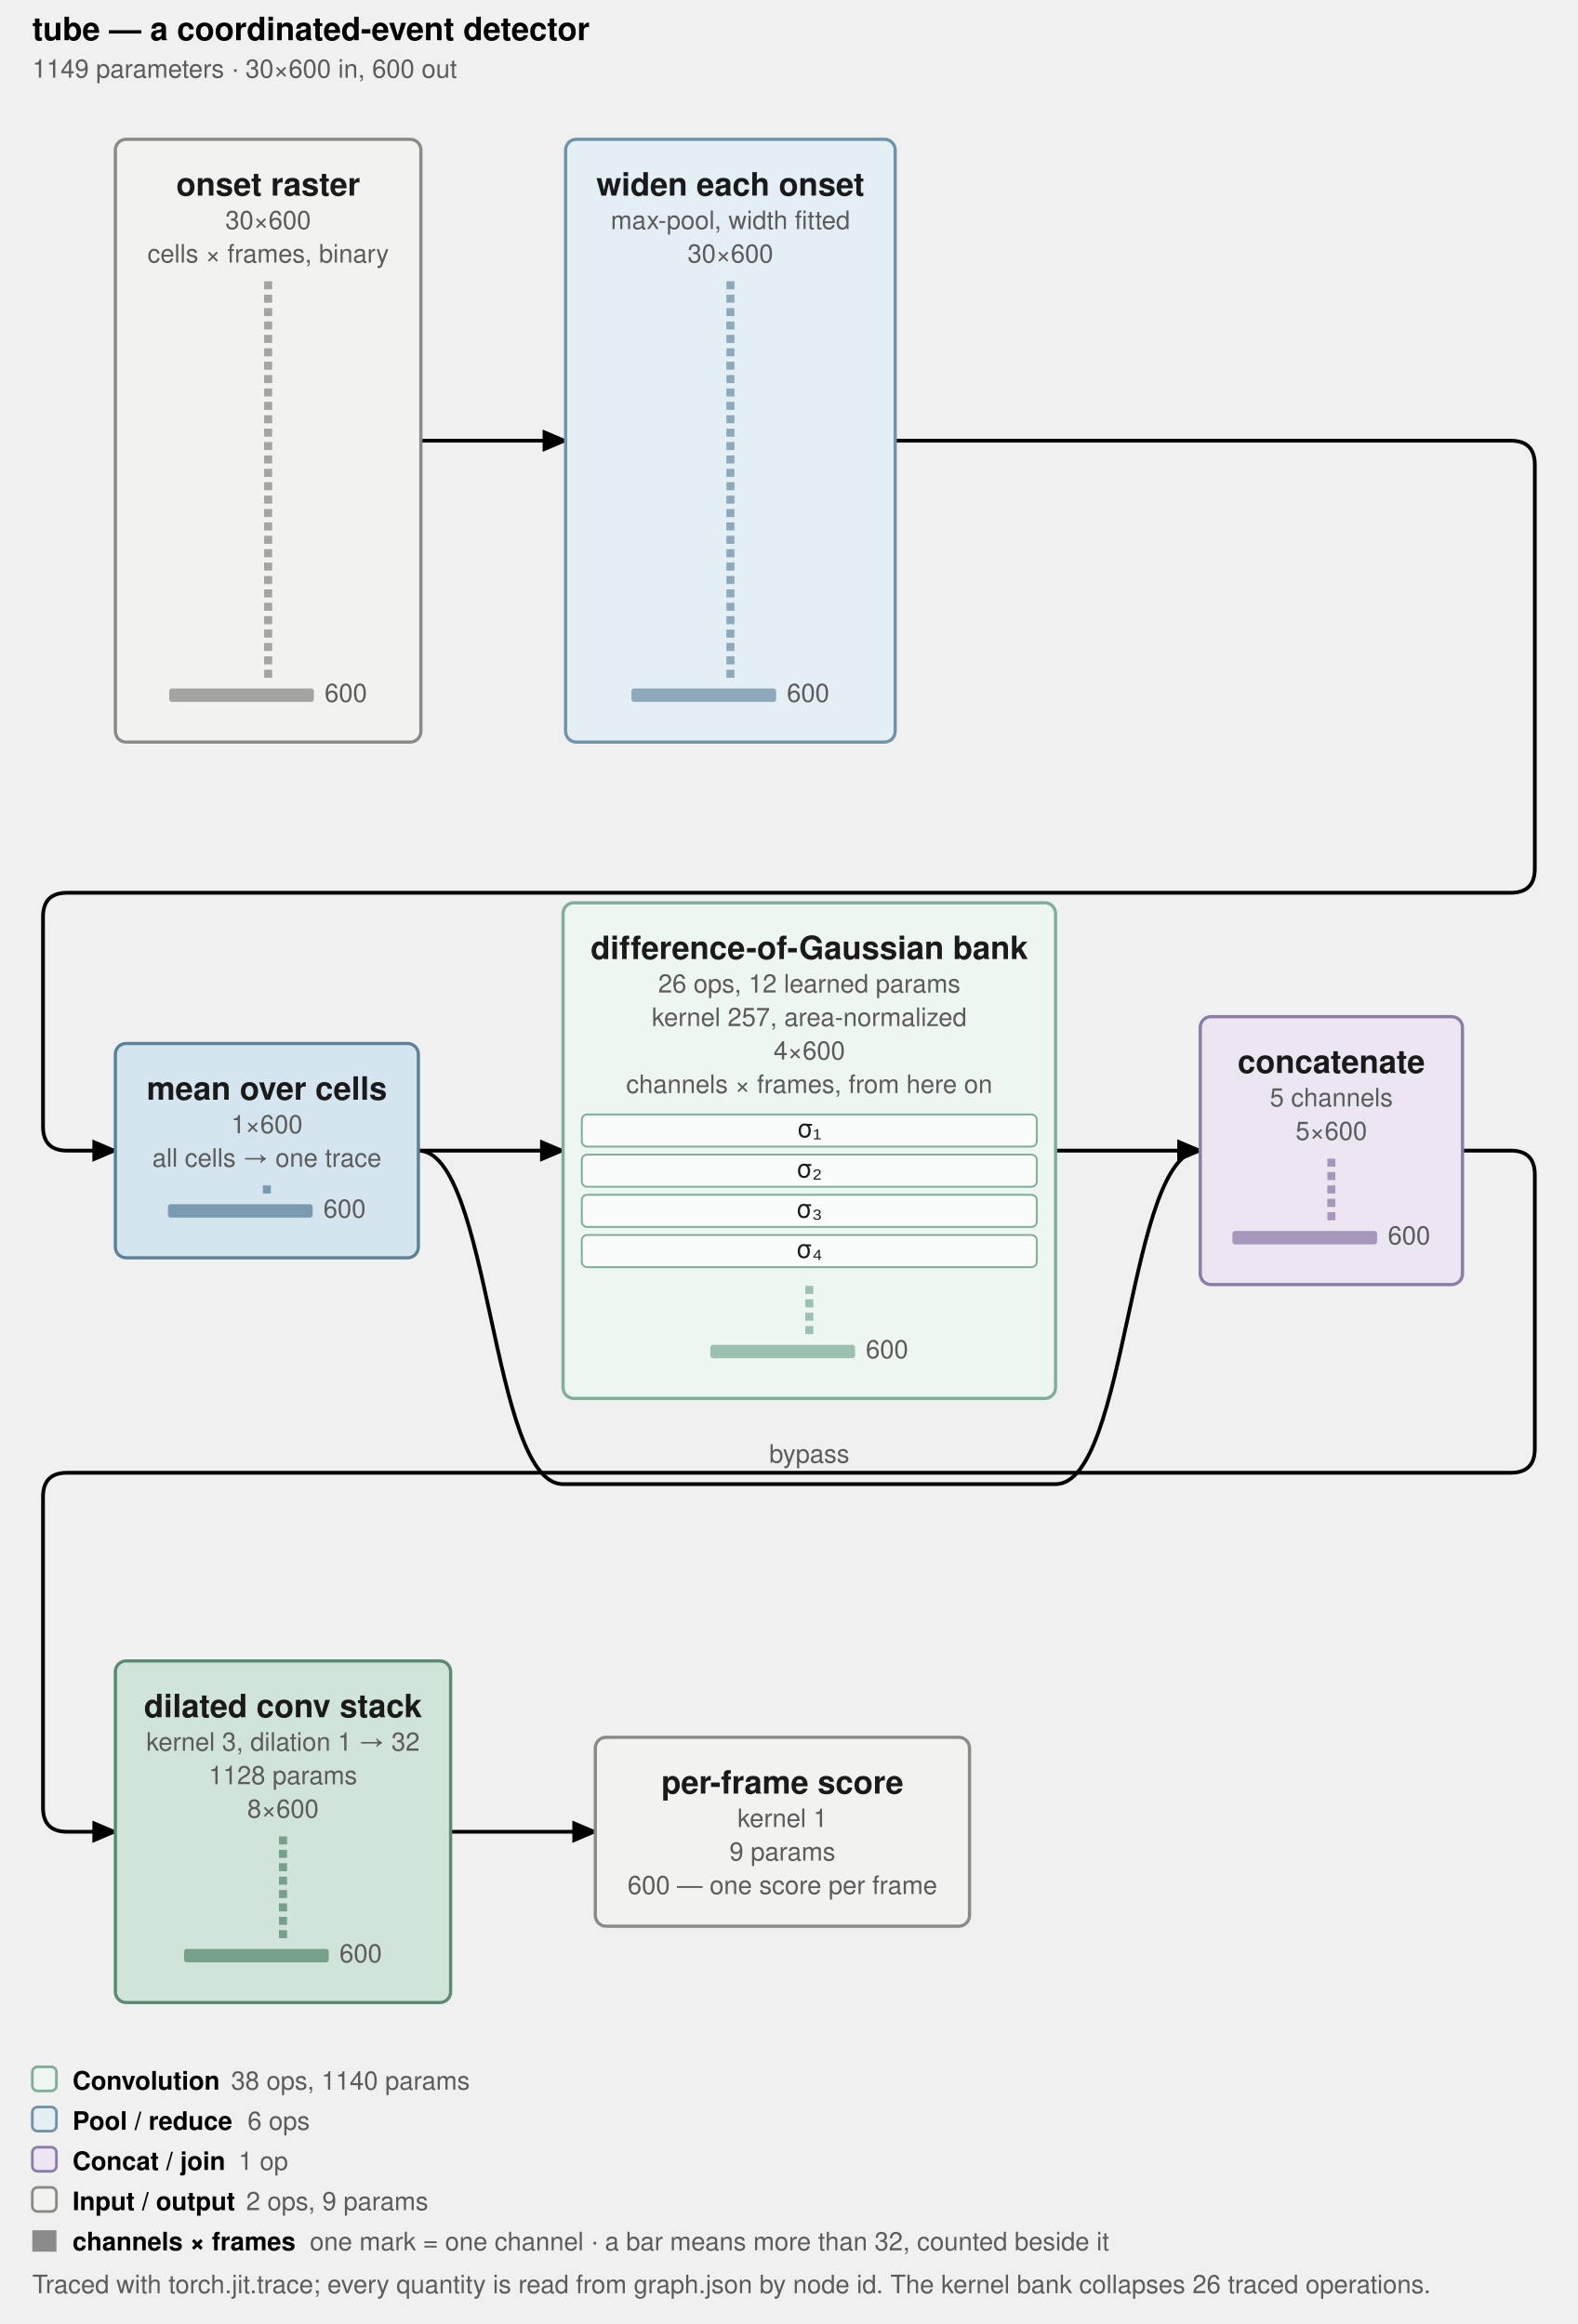
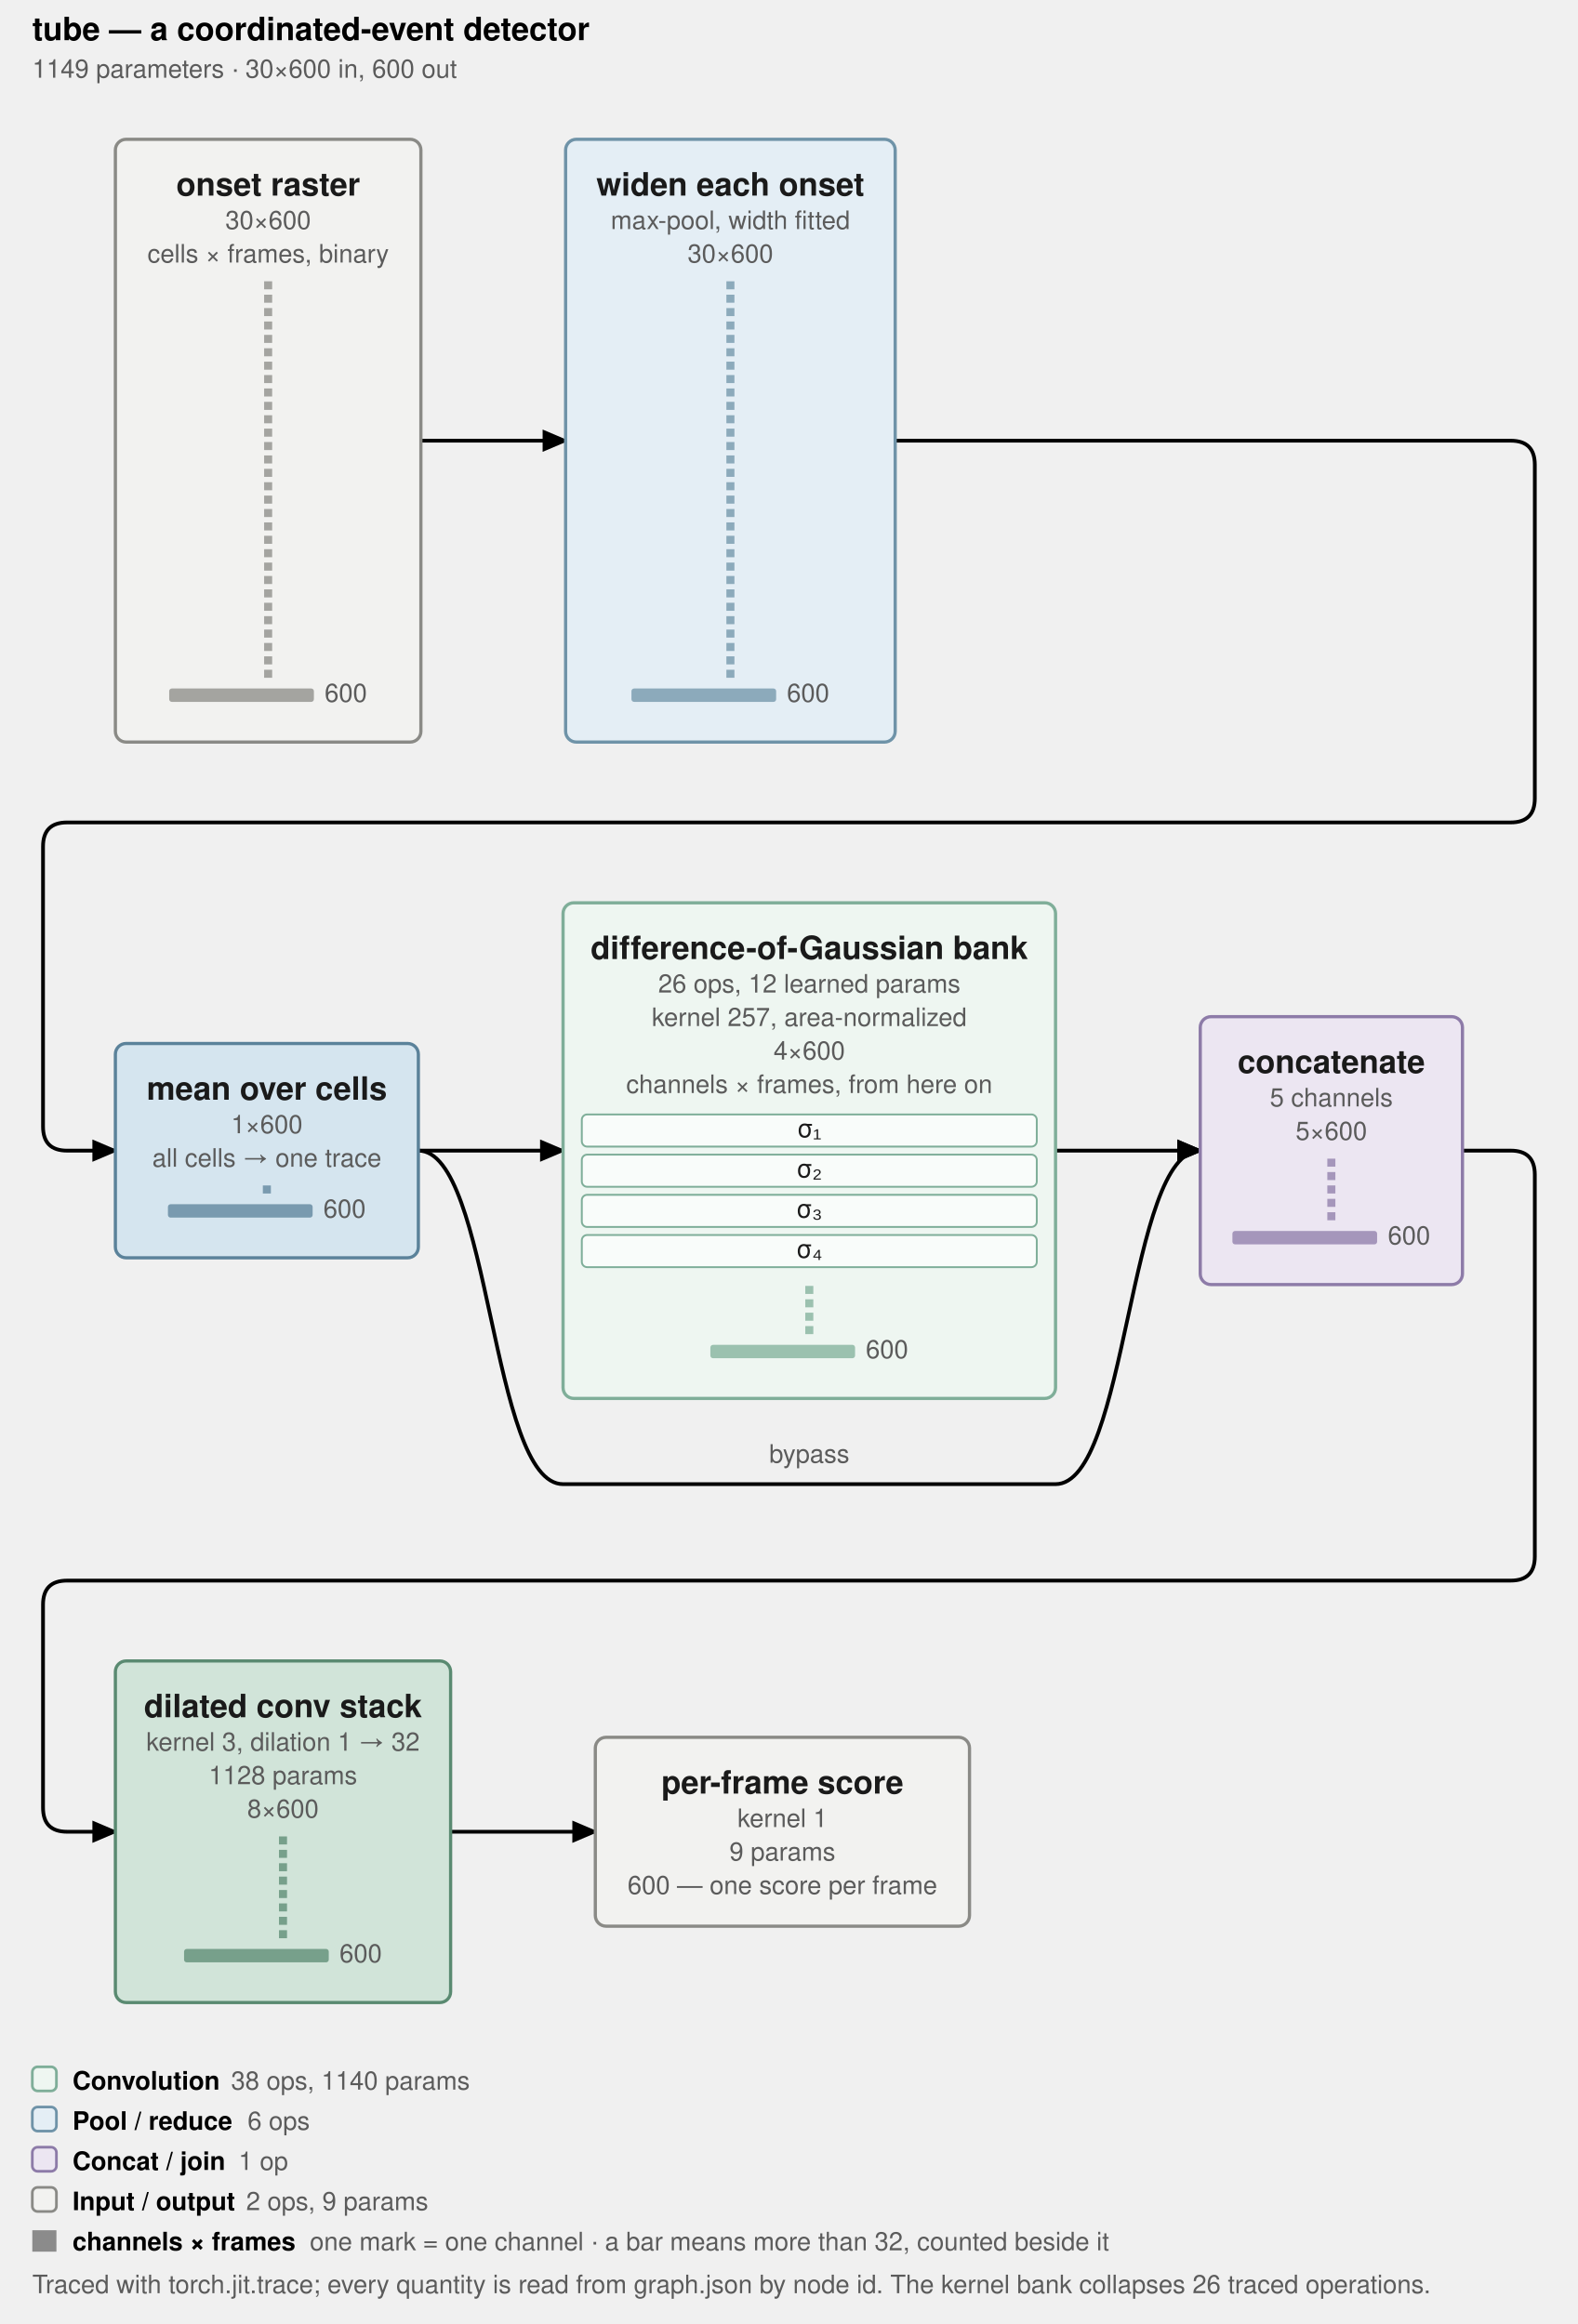
<svg xmlns="http://www.w3.org/2000/svg" class="draughtsman" role="img" aria-label="tube — a coordinated-event detector" viewBox="0 0 588.69 867.5" width="6in" height="8.84in">
  <defs>
    <marker id="ds-arrow" viewBox="0 0 8 8" refX="7" refY="4" markerWidth="7" markerHeight="7" orient="auto-start-reverse">
      <path d="M0 0.6 L8 4 L0 7.4 Z" style="fill:currentColor" />
    </marker>
  </defs>
  <text class="ds-title" x="12" y="15" style="font-family:'Helvetica Neue', Helvetica, Arial, sans-serif;font-size:12.0px;font-weight:600;fill:currentColor">tube — a coordinated-event detector</text>
  <text class="ds-subtitle" x="12" y="29" style="font-family:'Helvetica Neue', Helvetica, Arial, sans-serif;font-size:9.5px;fill:currentColor;opacity:0.62">1149 parameters · 30×600 in, 600 out</text>
  <g class="ds-body" transform="translate(0 36)">
    <path class="ds-edge ds-edge-solid" data-from="raster" data-to="widen" d="M157.01 128.5 C184.01 128.5 184.01 128.5 211.01 128.5" style="fill:none;stroke:currentColor;stroke-width:1.4" marker-end="url(#ds-arrow)" />
-     <path class="ds-edge ds-edge-solid" data-from="widen" data-to="mean" d="M334 128.5 L563.69 128.5 Q572.69 128.5 572.69 137.5 L572.69 288.25 Q572.69 297.25 563.69 297.25 L25 297.25 Q16 297.25 16 306.25 L16 384.51 Q16 393.51 25 393.51 L43 393.51" style="fill:none;stroke:currentColor;stroke-width:1.4" marker-end="url(#ds-arrow)" />
+     <path class="ds-edge ds-edge-solid" data-from="widen" data-to="mean" d="M334 128.5 L563.69 128.5 Q572.69 128.5 572.69 137.5 L572.69 262 Q572.69 271 563.69 271 L25 271 Q16 271 16 280 L16 384.51 Q16 393.51 25 393.51 L43 393.51" style="fill:none;stroke:currentColor;stroke-width:1.4" marker-end="url(#ds-arrow)" />
    <path class="ds-edge ds-edge-solid" data-from="mean" data-to="concat" d="M156.06 393.51 C183.06 393.51 183.06 518 210.06 518 C301.95 518 301.95 518 393.84 518 C420.84 518 420.84 393.5 447.84 393.5" style="fill:none;stroke:currentColor;stroke-width:1.4" marker-end="url(#ds-arrow)" />
    <text class="ds-edge-label" x="301.96" y="510" text-anchor="middle" style="font-family:'Helvetica Neue', Helvetica, Arial, sans-serif;font-size:9.5px;fill:currentColor;opacity:0.62">bypass</text>
    <path class="ds-edge ds-edge-solid" data-from="mean" data-to="dog" d="M156.06 393.51 C183.06 393.51 183.06 393.5 210.06 393.5" style="fill:none;stroke:currentColor;stroke-width:1.4" marker-end="url(#ds-arrow)" />
    <path class="ds-edge ds-edge-solid" data-from="dog" data-to="concat" d="M393.84 393.5 C420.84 393.5 420.84 393.5 447.84 393.5" style="fill:none;stroke:currentColor;stroke-width:1.4" marker-end="url(#ds-arrow)" />
-     <path class="ds-edge ds-edge-solid" data-from="concat" data-to="head" d="M545.69 393.5 L563.69 393.5 Q572.69 393.5 572.69 402.5 L572.69 504.75 Q572.69 513.75 563.69 513.75 L25 513.75 Q16 513.75 16 522.75 L16 638.75 Q16 647.75 25 647.75 L43 647.75" style="fill:none;stroke:currentColor;stroke-width:1.4" marker-end="url(#ds-arrow)" />
+     <path class="ds-edge ds-edge-solid" data-from="concat" data-to="head" d="M545.69 393.5 L563.69 393.5 Q572.69 393.5 572.69 402.5 L572.69 545 Q572.69 554 563.69 554 L25 554 Q16 554 16 563 L16 638.75 Q16 647.75 25 647.75 L43 647.75" style="fill:none;stroke:currentColor;stroke-width:1.4" marker-end="url(#ds-arrow)" />
    <path class="ds-edge ds-edge-solid" data-from="head" data-to="score" d="M168.1 647.75 C195.1 647.75 195.1 647.75 222.1 647.75" style="fill:none;stroke:currentColor;stroke-width:1.4" marker-end="url(#ds-arrow)" />
    <g class="ds-stage ds-kind-input" data-stage="raster">
      <rect x="43" y="16" width="114.01" height="225" rx="4" style="fill:#f2f2f0;stroke:#8a8a86;stroke-width:1.2" />
      <text x="100.01" y="37" text-anchor="middle" style="font-family:'Helvetica Neue', Helvetica, Arial, sans-serif;font-size:12.0px;font-weight:600;fill:#1a1a1a">onset raster</text>
      <text x="100.01" y="49.5" text-anchor="middle" style="font-family:'Helvetica Neue', Helvetica, Arial, sans-serif;font-size:9.5px;fill:#5b5b5b">30×600</text>
      <text x="100.01" y="62" text-anchor="middle" style="font-family:'Helvetica Neue', Helvetica, Arial, sans-serif;font-size:9.5px;fill:#5b5b5b">cells × frames, binary</text>
      <rect class="ds-mark" x="98.51" y="69" width="3" height="3" style="fill:#8a8a86;fill-opacity:0.75" />
      <rect class="ds-mark" x="98.51" y="74" width="3" height="3" style="fill:#8a8a86;fill-opacity:0.75" />
      <rect class="ds-mark" x="98.51" y="79" width="3" height="3" style="fill:#8a8a86;fill-opacity:0.75" />
      <rect class="ds-mark" x="98.51" y="84" width="3" height="3" style="fill:#8a8a86;fill-opacity:0.75" />
      <rect class="ds-mark" x="98.51" y="89" width="3" height="3" style="fill:#8a8a86;fill-opacity:0.75" />
      <rect class="ds-mark" x="98.51" y="94" width="3" height="3" style="fill:#8a8a86;fill-opacity:0.75" />
      <rect class="ds-mark" x="98.51" y="99" width="3" height="3" style="fill:#8a8a86;fill-opacity:0.75" />
      <rect class="ds-mark" x="98.51" y="104" width="3" height="3" style="fill:#8a8a86;fill-opacity:0.75" />
      <rect class="ds-mark" x="98.51" y="109" width="3" height="3" style="fill:#8a8a86;fill-opacity:0.75" />
      <rect class="ds-mark" x="98.51" y="114" width="3" height="3" style="fill:#8a8a86;fill-opacity:0.75" />
      <rect class="ds-mark" x="98.51" y="119" width="3" height="3" style="fill:#8a8a86;fill-opacity:0.75" />
      <rect class="ds-mark" x="98.51" y="124" width="3" height="3" style="fill:#8a8a86;fill-opacity:0.75" />
      <rect class="ds-mark" x="98.51" y="129" width="3" height="3" style="fill:#8a8a86;fill-opacity:0.75" />
      <rect class="ds-mark" x="98.51" y="134" width="3" height="3" style="fill:#8a8a86;fill-opacity:0.75" />
      <rect class="ds-mark" x="98.51" y="139" width="3" height="3" style="fill:#8a8a86;fill-opacity:0.75" />
      <rect class="ds-mark" x="98.51" y="144" width="3" height="3" style="fill:#8a8a86;fill-opacity:0.75" />
      <rect class="ds-mark" x="98.51" y="149" width="3" height="3" style="fill:#8a8a86;fill-opacity:0.75" />
      <rect class="ds-mark" x="98.51" y="154" width="3" height="3" style="fill:#8a8a86;fill-opacity:0.75" />
      <rect class="ds-mark" x="98.51" y="159" width="3" height="3" style="fill:#8a8a86;fill-opacity:0.75" />
      <rect class="ds-mark" x="98.51" y="164" width="3" height="3" style="fill:#8a8a86;fill-opacity:0.75" />
      <rect class="ds-mark" x="98.51" y="169" width="3" height="3" style="fill:#8a8a86;fill-opacity:0.75" />
      <rect class="ds-mark" x="98.51" y="174" width="3" height="3" style="fill:#8a8a86;fill-opacity:0.75" />
      <rect class="ds-mark" x="98.51" y="179" width="3" height="3" style="fill:#8a8a86;fill-opacity:0.75" />
      <rect class="ds-mark" x="98.51" y="184" width="3" height="3" style="fill:#8a8a86;fill-opacity:0.75" />
      <rect class="ds-mark" x="98.51" y="189" width="3" height="3" style="fill:#8a8a86;fill-opacity:0.75" />
      <rect class="ds-mark" x="98.51" y="194" width="3" height="3" style="fill:#8a8a86;fill-opacity:0.75" />
      <rect class="ds-mark" x="98.51" y="199" width="3" height="3" style="fill:#8a8a86;fill-opacity:0.75" />
      <rect class="ds-mark" x="98.51" y="204" width="3" height="3" style="fill:#8a8a86;fill-opacity:0.75" />
      <rect class="ds-mark" x="98.51" y="209" width="3" height="3" style="fill:#8a8a86;fill-opacity:0.75" />
      <rect class="ds-mark" x="98.51" y="214" width="3" height="3" style="fill:#8a8a86;fill-opacity:0.75" />
      <rect class="ds-mark-bar" x="63.08" y="221" width="54" height="5" rx="1" style="fill:#8a8a86;fill-opacity:0.75" />
      <text class="ds-mark-count" x="121.08" y="226" style="font-family:'Helvetica Neue', Helvetica, Arial, sans-serif;font-size:9.5px;fill:#5b5b5b">600</text>
    </g>
    <g class="ds-stage ds-kind-pool" data-stage="widen">
      <rect x="211.01" y="16" width="122.99" height="225" rx="4" style="fill:#e4eef5;stroke:#6f93a8;stroke-width:1.2" />
      <text x="272.51" y="37" text-anchor="middle" style="font-family:'Helvetica Neue', Helvetica, Arial, sans-serif;font-size:12.0px;font-weight:600;fill:#1a1a1a">widen each onset</text>
      <text x="272.51" y="49.5" text-anchor="middle" style="font-family:'Helvetica Neue', Helvetica, Arial, sans-serif;font-size:9.5px;fill:#5b5b5b">max-pool, width fitted</text>
      <text x="272.51" y="62" text-anchor="middle" style="font-family:'Helvetica Neue', Helvetica, Arial, sans-serif;font-size:9.5px;fill:#5b5b5b">30×600</text>
      <rect class="ds-mark" x="271.01" y="69" width="3" height="3" style="fill:#6f93a8;fill-opacity:0.75" />
      <rect class="ds-mark" x="271.01" y="74" width="3" height="3" style="fill:#6f93a8;fill-opacity:0.75" />
      <rect class="ds-mark" x="271.01" y="79" width="3" height="3" style="fill:#6f93a8;fill-opacity:0.75" />
      <rect class="ds-mark" x="271.01" y="84" width="3" height="3" style="fill:#6f93a8;fill-opacity:0.75" />
      <rect class="ds-mark" x="271.01" y="89" width="3" height="3" style="fill:#6f93a8;fill-opacity:0.75" />
      <rect class="ds-mark" x="271.01" y="94" width="3" height="3" style="fill:#6f93a8;fill-opacity:0.75" />
      <rect class="ds-mark" x="271.01" y="99" width="3" height="3" style="fill:#6f93a8;fill-opacity:0.75" />
      <rect class="ds-mark" x="271.01" y="104" width="3" height="3" style="fill:#6f93a8;fill-opacity:0.75" />
      <rect class="ds-mark" x="271.01" y="109" width="3" height="3" style="fill:#6f93a8;fill-opacity:0.75" />
      <rect class="ds-mark" x="271.01" y="114" width="3" height="3" style="fill:#6f93a8;fill-opacity:0.75" />
      <rect class="ds-mark" x="271.01" y="119" width="3" height="3" style="fill:#6f93a8;fill-opacity:0.75" />
      <rect class="ds-mark" x="271.01" y="124" width="3" height="3" style="fill:#6f93a8;fill-opacity:0.75" />
      <rect class="ds-mark" x="271.01" y="129" width="3" height="3" style="fill:#6f93a8;fill-opacity:0.75" />
      <rect class="ds-mark" x="271.01" y="134" width="3" height="3" style="fill:#6f93a8;fill-opacity:0.75" />
      <rect class="ds-mark" x="271.01" y="139" width="3" height="3" style="fill:#6f93a8;fill-opacity:0.75" />
      <rect class="ds-mark" x="271.01" y="144" width="3" height="3" style="fill:#6f93a8;fill-opacity:0.75" />
      <rect class="ds-mark" x="271.01" y="149" width="3" height="3" style="fill:#6f93a8;fill-opacity:0.75" />
      <rect class="ds-mark" x="271.01" y="154" width="3" height="3" style="fill:#6f93a8;fill-opacity:0.75" />
      <rect class="ds-mark" x="271.01" y="159" width="3" height="3" style="fill:#6f93a8;fill-opacity:0.75" />
      <rect class="ds-mark" x="271.01" y="164" width="3" height="3" style="fill:#6f93a8;fill-opacity:0.75" />
      <rect class="ds-mark" x="271.01" y="169" width="3" height="3" style="fill:#6f93a8;fill-opacity:0.75" />
      <rect class="ds-mark" x="271.01" y="174" width="3" height="3" style="fill:#6f93a8;fill-opacity:0.75" />
      <rect class="ds-mark" x="271.01" y="179" width="3" height="3" style="fill:#6f93a8;fill-opacity:0.75" />
      <rect class="ds-mark" x="271.01" y="184" width="3" height="3" style="fill:#6f93a8;fill-opacity:0.75" />
      <rect class="ds-mark" x="271.01" y="189" width="3" height="3" style="fill:#6f93a8;fill-opacity:0.75" />
      <rect class="ds-mark" x="271.01" y="194" width="3" height="3" style="fill:#6f93a8;fill-opacity:0.75" />
      <rect class="ds-mark" x="271.01" y="199" width="3" height="3" style="fill:#6f93a8;fill-opacity:0.75" />
      <rect class="ds-mark" x="271.01" y="204" width="3" height="3" style="fill:#6f93a8;fill-opacity:0.75" />
      <rect class="ds-mark" x="271.01" y="209" width="3" height="3" style="fill:#6f93a8;fill-opacity:0.75" />
      <rect class="ds-mark" x="271.01" y="214" width="3" height="3" style="fill:#6f93a8;fill-opacity:0.75" />
      <rect class="ds-mark-bar" x="235.58" y="221" width="54" height="5" rx="1" style="fill:#6f93a8;fill-opacity:0.75" />
      <text class="ds-mark-count" x="293.58" y="226" style="font-family:'Helvetica Neue', Helvetica, Arial, sans-serif;font-size:9.5px;fill:#5b5b5b">600</text>
    </g>
    <g class="ds-stage ds-kind-reduce" data-stage="mean">
      <rect x="43" y="353.51" width="113.06" height="80" rx="4" style="fill:#d5e5ef;stroke:#5b829a;stroke-width:1.2" />
      <text x="99.53" y="374.51" text-anchor="middle" style="font-family:'Helvetica Neue', Helvetica, Arial, sans-serif;font-size:12.0px;font-weight:600;fill:#1a1a1a">mean over cells</text>
      <text x="99.53" y="387.01" text-anchor="middle" style="font-family:'Helvetica Neue', Helvetica, Arial, sans-serif;font-size:9.5px;fill:#5b5b5b">1×600</text>
      <text x="99.53" y="399.51" text-anchor="middle" style="font-family:'Helvetica Neue', Helvetica, Arial, sans-serif;font-size:9.5px;fill:#5b5b5b">all cells → one trace</text>
      <rect class="ds-mark" x="98.03" y="406.51" width="3" height="3" style="fill:#5b829a;fill-opacity:0.75" />
      <rect class="ds-mark-bar" x="62.61" y="413.51" width="54" height="5" rx="1" style="fill:#5b829a;fill-opacity:0.75" />
      <text class="ds-mark-count" x="120.61" y="418.51" style="font-family:'Helvetica Neue', Helvetica, Arial, sans-serif;font-size:9.5px;fill:#5b5b5b">600</text>
    </g>
    <g class="ds-stage ds-kind-kernel" data-stage="dog">
      <rect x="210.06" y="301" width="183.78" height="185" rx="4" style="fill:#eef6f1;stroke:#7fae99;stroke-width:1.2" />
      <text x="301.95" y="322" text-anchor="middle" style="font-family:'Helvetica Neue', Helvetica, Arial, sans-serif;font-size:12.0px;font-weight:600;fill:#1a1a1a">difference-of-Gaussian bank</text>
      <text x="301.95" y="334.5" text-anchor="middle" style="font-family:'Helvetica Neue', Helvetica, Arial, sans-serif;font-size:9.5px;fill:#5b5b5b">26 ops, 12 learned params</text>
      <text x="301.95" y="347" text-anchor="middle" style="font-family:'Helvetica Neue', Helvetica, Arial, sans-serif;font-size:9.5px;fill:#5b5b5b">kernel 257, area-normalized</text>
      <text x="301.95" y="359.5" text-anchor="middle" style="font-family:'Helvetica Neue', Helvetica, Arial, sans-serif;font-size:9.5px;fill:#5b5b5b">4×600</text>
      <text x="301.95" y="372" text-anchor="middle" style="font-family:'Helvetica Neue', Helvetica, Arial, sans-serif;font-size:9.5px;fill:#5b5b5b">channels × frames, from here on</text>
      <rect class="ds-lane" x="217.06" y="380" width="169.78" height="12" rx="2" style="fill:#ffffff;fill-opacity:0.62;stroke:#7fae99;stroke-width:0.7" />
      <text x="301.95" y="388.5" text-anchor="middle" style="font-family:'Helvetica Neue', Helvetica, Arial, sans-serif;font-size:9.5px;fill:#1a1a1a">σ₁</text>
      <rect class="ds-lane" x="217.06" y="395" width="169.78" height="12" rx="2" style="fill:#ffffff;fill-opacity:0.62;stroke:#7fae99;stroke-width:0.7" />
      <text x="301.95" y="403.5" text-anchor="middle" style="font-family:'Helvetica Neue', Helvetica, Arial, sans-serif;font-size:9.5px;fill:#1a1a1a">σ₂</text>
      <rect class="ds-lane" x="217.06" y="410" width="169.78" height="12" rx="2" style="fill:#ffffff;fill-opacity:0.62;stroke:#7fae99;stroke-width:0.7" />
      <text x="301.95" y="418.5" text-anchor="middle" style="font-family:'Helvetica Neue', Helvetica, Arial, sans-serif;font-size:9.5px;fill:#1a1a1a">σ₃</text>
      <rect class="ds-lane" x="217.06" y="425" width="169.78" height="12" rx="2" style="fill:#ffffff;fill-opacity:0.62;stroke:#7fae99;stroke-width:0.7" />
      <text x="301.95" y="433.5" text-anchor="middle" style="font-family:'Helvetica Neue', Helvetica, Arial, sans-serif;font-size:9.5px;fill:#1a1a1a">σ₄</text>
      <rect class="ds-mark" x="300.45" y="444" width="3" height="3" style="fill:#7fae99;fill-opacity:0.75" />
      <rect class="ds-mark" x="300.45" y="449" width="3" height="3" style="fill:#7fae99;fill-opacity:0.75" />
      <rect class="ds-mark" x="300.45" y="454" width="3" height="3" style="fill:#7fae99;fill-opacity:0.75" />
      <rect class="ds-mark" x="300.45" y="459" width="3" height="3" style="fill:#7fae99;fill-opacity:0.75" />
      <rect class="ds-mark-bar" x="265.03" y="466" width="54" height="5" rx="1" style="fill:#7fae99;fill-opacity:0.75" />
      <text class="ds-mark-count" x="323.03" y="471" style="font-family:'Helvetica Neue', Helvetica, Arial, sans-serif;font-size:9.5px;fill:#5b5b5b">600</text>
    </g>
    <g class="ds-stage ds-kind-concat" data-stage="concat">
      <rect x="447.84" y="343.5" width="97.85" height="100" rx="4" style="fill:#ece6f2;stroke:#8d7ba8;stroke-width:1.2" />
      <text x="496.76" y="364.5" text-anchor="middle" style="font-family:'Helvetica Neue', Helvetica, Arial, sans-serif;font-size:12.0px;font-weight:600;fill:#1a1a1a">concatenate</text>
      <text x="496.76" y="377" text-anchor="middle" style="font-family:'Helvetica Neue', Helvetica, Arial, sans-serif;font-size:9.5px;fill:#5b5b5b">5 channels</text>
      <text x="496.76" y="389.5" text-anchor="middle" style="font-family:'Helvetica Neue', Helvetica, Arial, sans-serif;font-size:9.5px;fill:#5b5b5b">5×600</text>
      <rect class="ds-mark" x="495.26" y="396.5" width="3" height="3" style="fill:#8d7ba8;fill-opacity:0.75" />
      <rect class="ds-mark" x="495.26" y="401.5" width="3" height="3" style="fill:#8d7ba8;fill-opacity:0.75" />
      <rect class="ds-mark" x="495.26" y="406.5" width="3" height="3" style="fill:#8d7ba8;fill-opacity:0.75" />
      <rect class="ds-mark" x="495.26" y="411.5" width="3" height="3" style="fill:#8d7ba8;fill-opacity:0.75" />
      <rect class="ds-mark" x="495.26" y="416.5" width="3" height="3" style="fill:#8d7ba8;fill-opacity:0.75" />
      <rect class="ds-mark-bar" x="459.84" y="423.5" width="54" height="5" rx="1" style="fill:#8d7ba8;fill-opacity:0.75" />
      <text class="ds-mark-count" x="517.84" y="428.5" style="font-family:'Helvetica Neue', Helvetica, Arial, sans-serif;font-size:9.5px;fill:#5b5b5b">600</text>
    </g>
    <g class="ds-stage ds-kind-stack" data-stage="head">
      <rect x="43" y="584" width="125.1" height="127.5" rx="4" style="fill:#d1e4d9;stroke:#5a8a71;stroke-width:1.2" />
      <text x="105.55" y="605" text-anchor="middle" style="font-family:'Helvetica Neue', Helvetica, Arial, sans-serif;font-size:12.0px;font-weight:600;fill:#1a1a1a">dilated conv stack</text>
      <text x="105.55" y="617.5" text-anchor="middle" style="font-family:'Helvetica Neue', Helvetica, Arial, sans-serif;font-size:9.5px;fill:#5b5b5b">kernel 3, dilation 1 → 32</text>
      <text x="105.55" y="630" text-anchor="middle" style="font-family:'Helvetica Neue', Helvetica, Arial, sans-serif;font-size:9.5px;fill:#5b5b5b">1128 params</text>
      <text x="105.55" y="642.5" text-anchor="middle" style="font-family:'Helvetica Neue', Helvetica, Arial, sans-serif;font-size:9.5px;fill:#5b5b5b">8×600</text>
      <rect class="ds-mark" x="104.05" y="649.5" width="3" height="3" style="fill:#5a8a71;fill-opacity:0.75" />
      <rect class="ds-mark" x="104.05" y="654.5" width="3" height="3" style="fill:#5a8a71;fill-opacity:0.75" />
      <rect class="ds-mark" x="104.05" y="659.5" width="3" height="3" style="fill:#5a8a71;fill-opacity:0.75" />
      <rect class="ds-mark" x="104.05" y="664.5" width="3" height="3" style="fill:#5a8a71;fill-opacity:0.75" />
      <rect class="ds-mark" x="104.05" y="669.5" width="3" height="3" style="fill:#5a8a71;fill-opacity:0.75" />
      <rect class="ds-mark" x="104.05" y="674.5" width="3" height="3" style="fill:#5a8a71;fill-opacity:0.75" />
      <rect class="ds-mark" x="104.05" y="679.5" width="3" height="3" style="fill:#5a8a71;fill-opacity:0.75" />
      <rect class="ds-mark" x="104.05" y="684.5" width="3" height="3" style="fill:#5a8a71;fill-opacity:0.75" />
      <rect class="ds-mark-bar" x="68.63" y="691.5" width="54" height="5" rx="1" style="fill:#5a8a71;fill-opacity:0.75" />
      <text class="ds-mark-count" x="126.63" y="696.5" style="font-family:'Helvetica Neue', Helvetica, Arial, sans-serif;font-size:9.5px;fill:#5b5b5b">600</text>
    </g>
    <g class="ds-stage ds-kind-output" data-stage="score">
      <rect x="222.1" y="612.5" width="139.63" height="70.5" rx="4" style="fill:#f2f2f0;stroke:#8a8a86;stroke-width:1.2" />
      <text x="291.92" y="633.5" text-anchor="middle" style="font-family:'Helvetica Neue', Helvetica, Arial, sans-serif;font-size:12.0px;font-weight:600;fill:#1a1a1a">per-frame score</text>
      <text x="291.92" y="646" text-anchor="middle" style="font-family:'Helvetica Neue', Helvetica, Arial, sans-serif;font-size:9.5px;fill:#5b5b5b">kernel 1</text>
      <text x="291.92" y="658.5" text-anchor="middle" style="font-family:'Helvetica Neue', Helvetica, Arial, sans-serif;font-size:9.5px;fill:#5b5b5b">9 params</text>
      <text x="291.92" y="671" text-anchor="middle" style="font-family:'Helvetica Neue', Helvetica, Arial, sans-serif;font-size:9.5px;fill:#5b5b5b">600 — one score per frame</text>
    </g>
  </g>
  <g class="ds-legend">
    <rect class="ds-legend-swatch ds-kind-kernel" x="12" y="771.5" width="9" height="9" rx="2" style="fill:#eef6f1;stroke:#7fae99;stroke-width:1" />
    <text class="ds-legend-label" x="27" y="780" style="font-family:'Helvetica Neue', Helvetica, Arial, sans-serif;font-size:9.5px;font-weight:600;fill:currentColor">Convolution</text>
    <text class="ds-legend-share" x="86.17" y="780" style="font-family:'Helvetica Neue', Helvetica, Arial, sans-serif;font-size:9.5px;fill:currentColor;opacity:0.62">38 ops, 1140 params</text>
    <rect class="ds-legend-swatch ds-kind-pool" x="12" y="786.5" width="9" height="9" rx="2" style="fill:#e4eef5;stroke:#6f93a8;stroke-width:1" />
    <text class="ds-legend-label" x="27" y="795" style="font-family:'Helvetica Neue', Helvetica, Arial, sans-serif;font-size:9.5px;font-weight:600;fill:currentColor">Pool / reduce</text>
    <text class="ds-legend-share" x="92.33" y="795" style="font-family:'Helvetica Neue', Helvetica, Arial, sans-serif;font-size:9.5px;fill:currentColor;opacity:0.62">6 ops</text>
    <rect class="ds-legend-swatch ds-kind-concat" x="12" y="801.5" width="9" height="9" rx="2" style="fill:#ece6f2;stroke:#8d7ba8;stroke-width:1" />
    <text class="ds-legend-label" x="27" y="810" style="font-family:'Helvetica Neue', Helvetica, Arial, sans-serif;font-size:9.5px;font-weight:600;fill:currentColor">Concat / join</text>
    <text class="ds-legend-share" x="88.97" y="810" style="font-family:'Helvetica Neue', Helvetica, Arial, sans-serif;font-size:9.5px;fill:currentColor;opacity:0.62">1 op</text>
    <rect class="ds-legend-swatch ds-kind-input" x="12" y="816.5" width="9" height="9" rx="2" style="fill:#f2f2f0;stroke:#8a8a86;stroke-width:1" />
    <text class="ds-legend-label" x="27" y="825" style="font-family:'Helvetica Neue', Helvetica, Arial, sans-serif;font-size:9.5px;font-weight:600;fill:currentColor">Input / output</text>
    <text class="ds-legend-share" x="91.79" y="825" style="font-family:'Helvetica Neue', Helvetica, Arial, sans-serif;font-size:9.5px;fill:currentColor;opacity:0.62">2 ops, 9 params</text>
    <rect class="ds-legend-glyph" x="12" y="832.5" width="9" height="8" style="fill:currentColor;fill-opacity:0.42" />
    <text class="ds-legend-label" x="27" y="840" style="font-family:'Helvetica Neue', Helvetica, Arial, sans-serif;font-size:9.5px;font-weight:600;fill:currentColor">channels × frames</text>
    <text class="ds-legend-share" x="115.55" y="840" style="font-family:'Helvetica Neue', Helvetica, Arial, sans-serif;font-size:9.5px;fill:currentColor;opacity:0.62">one mark = one channel · a bar means more than 32, counted beside it</text>
  </g>
  <text class="ds-caption" x="12" y="856" style="font-family:'Helvetica Neue', Helvetica, Arial, sans-serif;font-size:9.5px;fill:currentColor;opacity:0.62">Traced with torch.jit.trace; every quantity is read from graph.json by node id. The kernel bank collapses 26 traced operations.</text>
</svg>
